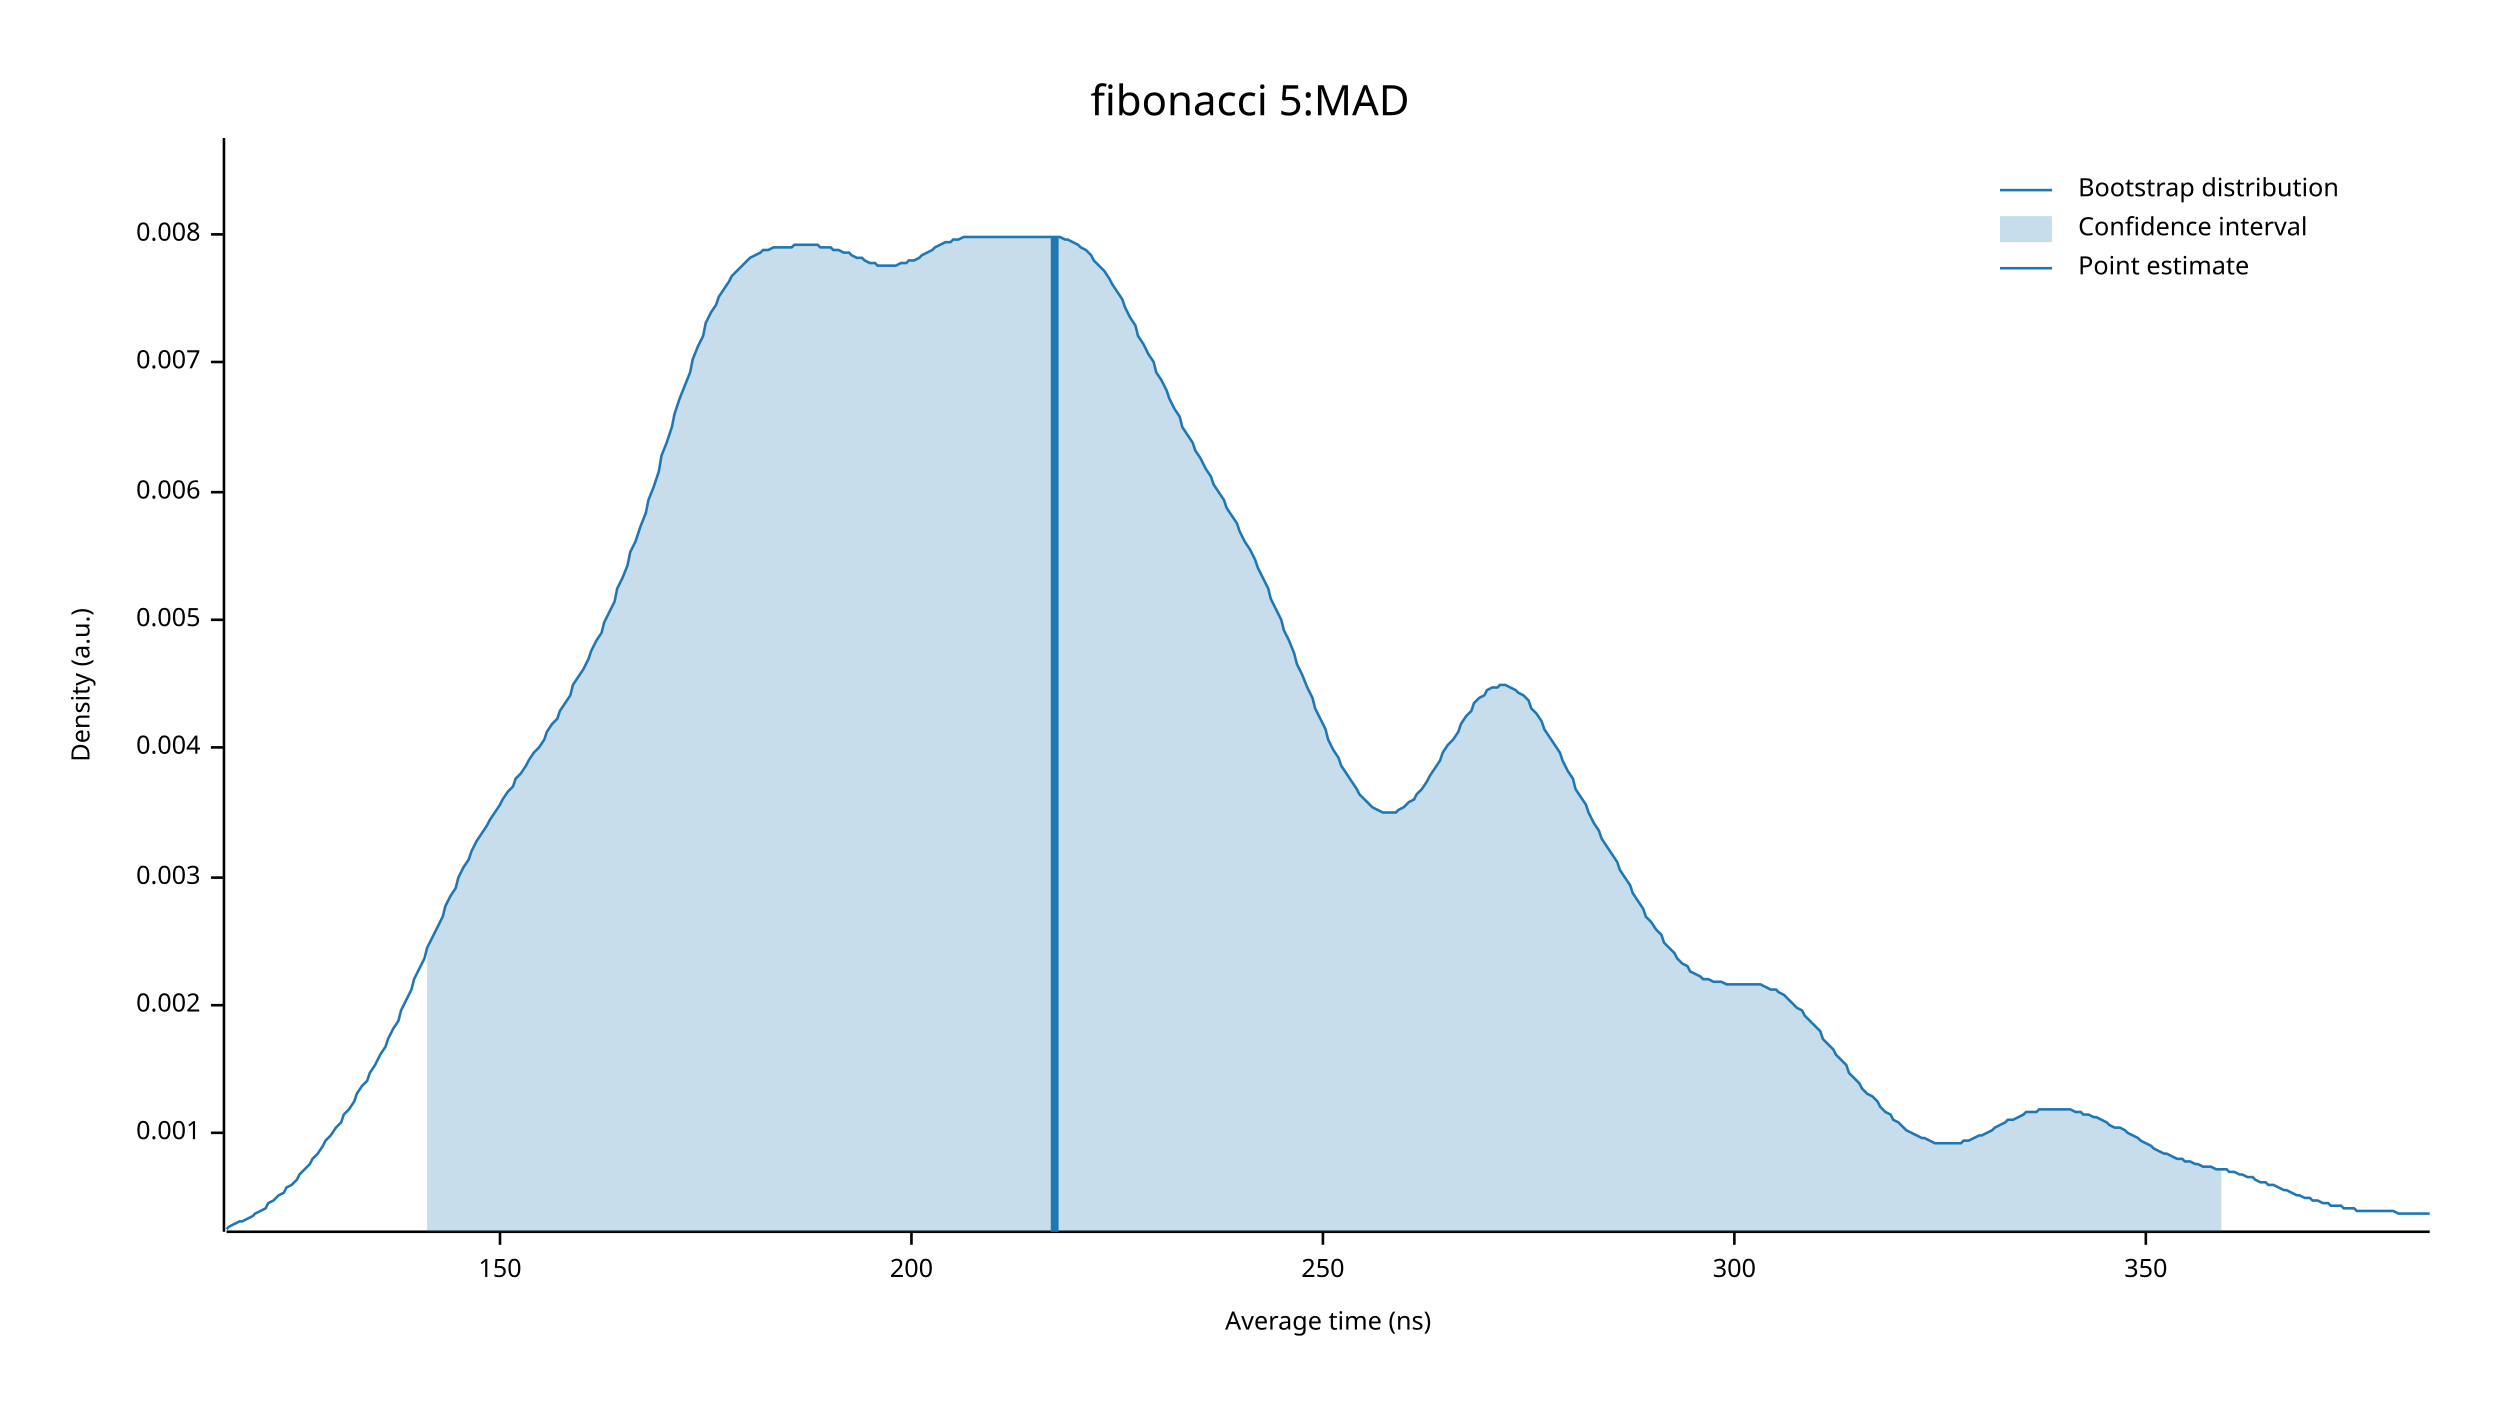
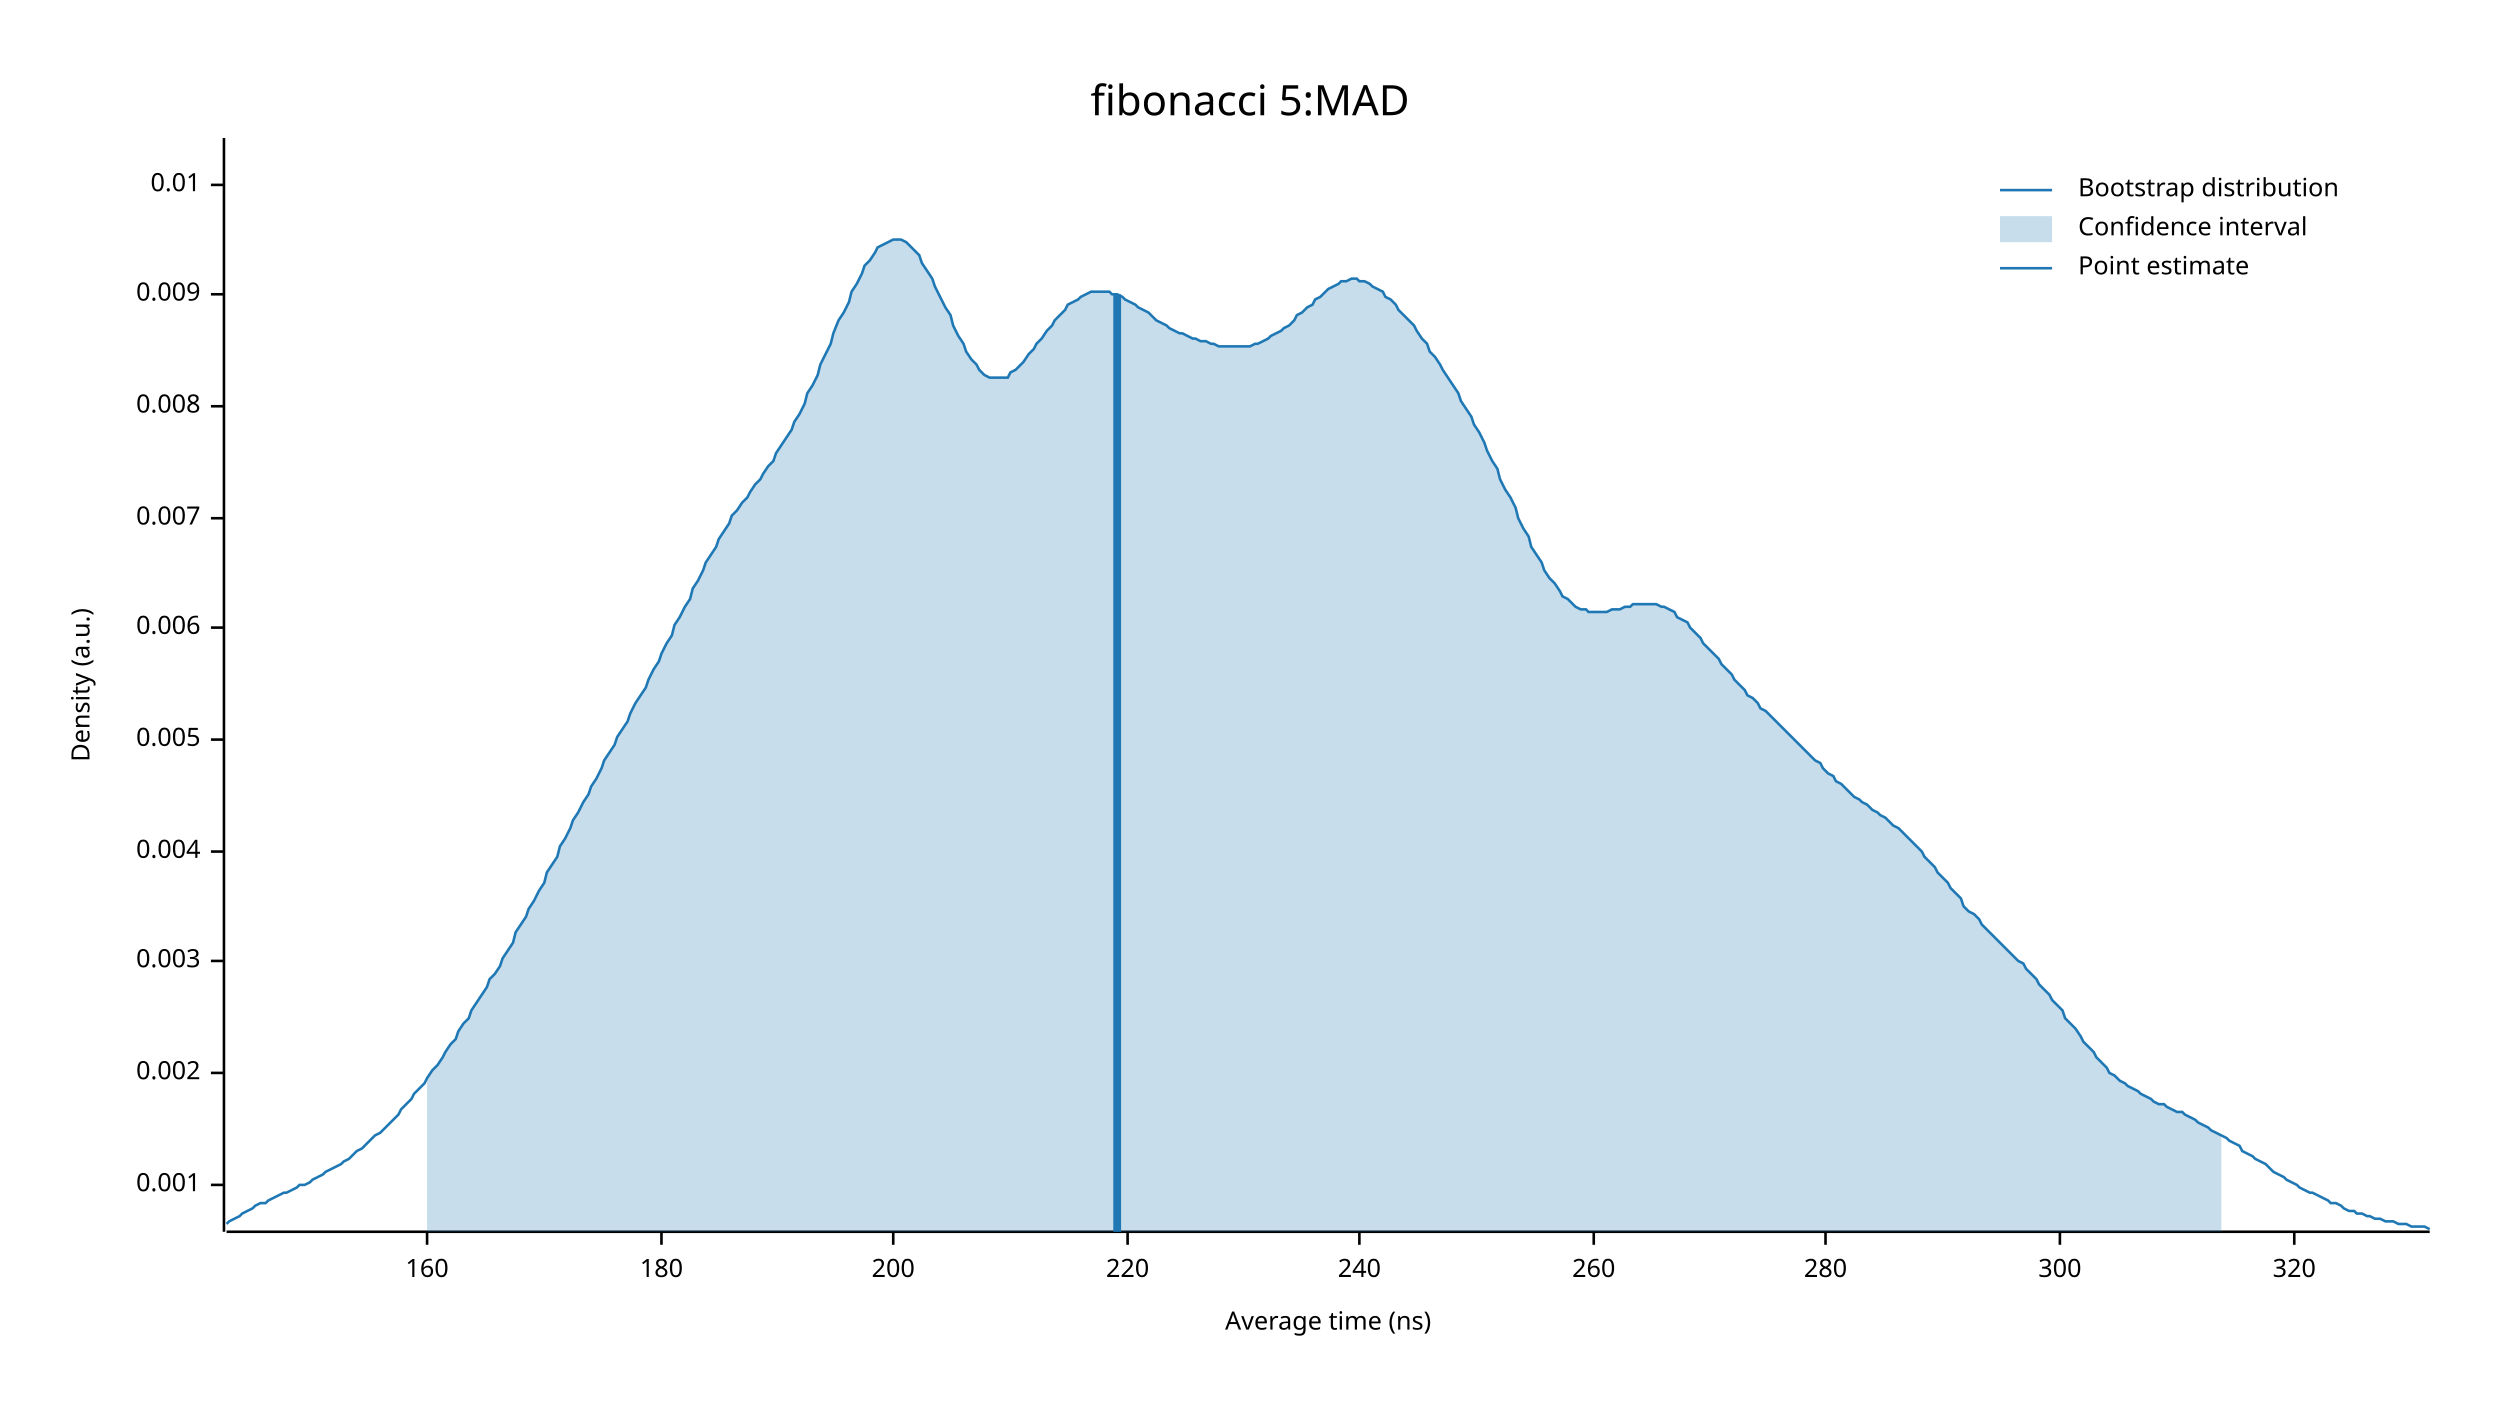
<svg xmlns="http://www.w3.org/2000/svg" width="960" height="540">
  <text x="480" y="32" dy="0.76em" text-anchor="middle" font-family="sans-serif" font-size="16.129" opacity="1" fill="#000000">
fibonacci 5:MAD
</text>
  <text x="27" y="263" dy="0.76em" text-anchor="middle" font-family="sans-serif" font-size="9.677" opacity="1" fill="#000000" transform="rotate(270, 27, 263)">
Density (a.u.)
</text>
  <text x="510" y="513" dy="-0.5ex" text-anchor="middle" font-family="sans-serif" font-size="9.677" opacity="1" fill="#000000">
Average time (ns)
</text>
  <polyline fill="none" opacity="1" stroke="#000000" stroke-width="1" points="86,53 86,473 " />
-   <text x="77" y="435" dy="0.5ex" text-anchor="end" font-family="sans-serif" font-size="9.677" opacity="1" fill="#000000">
+   <text x="77" y="455" dy="0.5ex" text-anchor="end" font-family="sans-serif" font-size="9.677" opacity="1" fill="#000000">
0.001
</text>
-   <polyline fill="none" opacity="1" stroke="#000000" stroke-width="1" points="81,435 86,435 " />
-   <text x="77" y="386" dy="0.5ex" text-anchor="end" font-family="sans-serif" font-size="9.677" opacity="1" fill="#000000">
+   <polyline fill="none" opacity="1" stroke="#000000" stroke-width="1" points="81,455 86,455 " />
+   <text x="77" y="412" dy="0.5ex" text-anchor="end" font-family="sans-serif" font-size="9.677" opacity="1" fill="#000000">
0.002
</text>
-   <polyline fill="none" opacity="1" stroke="#000000" stroke-width="1" points="81,386 86,386 " />
-   <text x="77" y="337" dy="0.5ex" text-anchor="end" font-family="sans-serif" font-size="9.677" opacity="1" fill="#000000">
+   <polyline fill="none" opacity="1" stroke="#000000" stroke-width="1" points="81,412 86,412 " />
+   <text x="77" y="369" dy="0.5ex" text-anchor="end" font-family="sans-serif" font-size="9.677" opacity="1" fill="#000000">
0.003
</text>
-   <polyline fill="none" opacity="1" stroke="#000000" stroke-width="1" points="81,337 86,337 " />
-   <text x="77" y="287" dy="0.5ex" text-anchor="end" font-family="sans-serif" font-size="9.677" opacity="1" fill="#000000">
+   <polyline fill="none" opacity="1" stroke="#000000" stroke-width="1" points="81,369 86,369 " />
+   <text x="77" y="327" dy="0.5ex" text-anchor="end" font-family="sans-serif" font-size="9.677" opacity="1" fill="#000000">
0.004
</text>
-   <polyline fill="none" opacity="1" stroke="#000000" stroke-width="1" points="81,287 86,287 " />
-   <text x="77" y="238" dy="0.5ex" text-anchor="end" font-family="sans-serif" font-size="9.677" opacity="1" fill="#000000">
+   <polyline fill="none" opacity="1" stroke="#000000" stroke-width="1" points="81,327 86,327 " />
+   <text x="77" y="284" dy="0.5ex" text-anchor="end" font-family="sans-serif" font-size="9.677" opacity="1" fill="#000000">
0.005
</text>
-   <polyline fill="none" opacity="1" stroke="#000000" stroke-width="1" points="81,238 86,238 " />
-   <text x="77" y="189" dy="0.5ex" text-anchor="end" font-family="sans-serif" font-size="9.677" opacity="1" fill="#000000">
+   <polyline fill="none" opacity="1" stroke="#000000" stroke-width="1" points="81,284 86,284 " />
+   <text x="77" y="241" dy="0.5ex" text-anchor="end" font-family="sans-serif" font-size="9.677" opacity="1" fill="#000000">
0.006
</text>
-   <polyline fill="none" opacity="1" stroke="#000000" stroke-width="1" points="81,189 86,189 " />
-   <text x="77" y="139" dy="0.5ex" text-anchor="end" font-family="sans-serif" font-size="9.677" opacity="1" fill="#000000">
+   <polyline fill="none" opacity="1" stroke="#000000" stroke-width="1" points="81,241 86,241 " />
+   <text x="77" y="199" dy="0.5ex" text-anchor="end" font-family="sans-serif" font-size="9.677" opacity="1" fill="#000000">
0.007
</text>
-   <polyline fill="none" opacity="1" stroke="#000000" stroke-width="1" points="81,139 86,139 " />
-   <text x="77" y="90" dy="0.5ex" text-anchor="end" font-family="sans-serif" font-size="9.677" opacity="1" fill="#000000">
+   <polyline fill="none" opacity="1" stroke="#000000" stroke-width="1" points="81,199 86,199 " />
+   <text x="77" y="156" dy="0.5ex" text-anchor="end" font-family="sans-serif" font-size="9.677" opacity="1" fill="#000000">
0.008
</text>
-   <polyline fill="none" opacity="1" stroke="#000000" stroke-width="1" points="81,90 86,90 " />
+   <polyline fill="none" opacity="1" stroke="#000000" stroke-width="1" points="81,156 86,156 " />
+   <text x="77" y="113" dy="0.5ex" text-anchor="end" font-family="sans-serif" font-size="9.677" opacity="1" fill="#000000">
+ 0.009
+ </text>
+   <polyline fill="none" opacity="1" stroke="#000000" stroke-width="1" points="81,113 86,113 " />
+   <text x="77" y="71" dy="0.5ex" text-anchor="end" font-family="sans-serif" font-size="9.677" opacity="1" fill="#000000">
+ 0.01
+ </text>
+   <polyline fill="none" opacity="1" stroke="#000000" stroke-width="1" points="81,71 86,71 " />
  <polyline fill="none" opacity="1" stroke="#000000" stroke-width="1" points="87,473 933,473 " />
-   <text x="192" y="483" dy="0.76em" text-anchor="middle" font-family="sans-serif" font-size="9.677" opacity="1" fill="#000000">
- 150
+   <text x="164" y="483" dy="0.76em" text-anchor="middle" font-family="sans-serif" font-size="9.677" opacity="1" fill="#000000">
+ 160
</text>
-   <polyline fill="none" opacity="1" stroke="#000000" stroke-width="1" points="192,473 192,478 " />
-   <text x="350" y="483" dy="0.76em" text-anchor="middle" font-family="sans-serif" font-size="9.677" opacity="1" fill="#000000">
+   <polyline fill="none" opacity="1" stroke="#000000" stroke-width="1" points="164,473 164,478 " />
+   <text x="254" y="483" dy="0.76em" text-anchor="middle" font-family="sans-serif" font-size="9.677" opacity="1" fill="#000000">
+ 180
+ </text>
+   <polyline fill="none" opacity="1" stroke="#000000" stroke-width="1" points="254,473 254,478 " />
+   <text x="343" y="483" dy="0.76em" text-anchor="middle" font-family="sans-serif" font-size="9.677" opacity="1" fill="#000000">
200
</text>
-   <polyline fill="none" opacity="1" stroke="#000000" stroke-width="1" points="350,473 350,478 " />
-   <text x="508" y="483" dy="0.76em" text-anchor="middle" font-family="sans-serif" font-size="9.677" opacity="1" fill="#000000">
- 250
+   <polyline fill="none" opacity="1" stroke="#000000" stroke-width="1" points="343,473 343,478 " />
+   <text x="433" y="483" dy="0.76em" text-anchor="middle" font-family="sans-serif" font-size="9.677" opacity="1" fill="#000000">
+ 220
</text>
-   <polyline fill="none" opacity="1" stroke="#000000" stroke-width="1" points="508,473 508,478 " />
-   <text x="666" y="483" dy="0.76em" text-anchor="middle" font-family="sans-serif" font-size="9.677" opacity="1" fill="#000000">
+   <polyline fill="none" opacity="1" stroke="#000000" stroke-width="1" points="433,473 433,478 " />
+   <text x="522" y="483" dy="0.76em" text-anchor="middle" font-family="sans-serif" font-size="9.677" opacity="1" fill="#000000">
+ 240
+ </text>
+   <polyline fill="none" opacity="1" stroke="#000000" stroke-width="1" points="522,473 522,478 " />
+   <text x="612" y="483" dy="0.76em" text-anchor="middle" font-family="sans-serif" font-size="9.677" opacity="1" fill="#000000">
+ 260
+ </text>
+   <polyline fill="none" opacity="1" stroke="#000000" stroke-width="1" points="612,473 612,478 " />
+   <text x="701" y="483" dy="0.76em" text-anchor="middle" font-family="sans-serif" font-size="9.677" opacity="1" fill="#000000">
+ 280
+ </text>
+   <polyline fill="none" opacity="1" stroke="#000000" stroke-width="1" points="701,473 701,478 " />
+   <text x="791" y="483" dy="0.76em" text-anchor="middle" font-family="sans-serif" font-size="9.677" opacity="1" fill="#000000">
300
</text>
-   <polyline fill="none" opacity="1" stroke="#000000" stroke-width="1" points="666,473 666,478 " />
-   <text x="824" y="483" dy="0.76em" text-anchor="middle" font-family="sans-serif" font-size="9.677" opacity="1" fill="#000000">
- 350
+   <polyline fill="none" opacity="1" stroke="#000000" stroke-width="1" points="791,473 791,478 " />
+   <text x="881" y="483" dy="0.76em" text-anchor="middle" font-family="sans-serif" font-size="9.677" opacity="1" fill="#000000">
+ 320
</text>
-   <polyline fill="none" opacity="1" stroke="#000000" stroke-width="1" points="824,473 824,478 " />
-   <polyline fill="none" opacity="1" stroke="#1F78B4" stroke-width="1" points="87,472 88,471 90,470 92,469 93,469 95,468 97,467 98,466 100,465 102,464 103,462 105,461 107,459 109,458 110,456 112,455 114,453 115,451 117,449 119,447 120,445 122,443 124,440 125,438 127,436 129,433 131,431 132,428 134,426 136,423 137,420 139,417 141,415 142,412 144,409 146,405 148,402 149,399 151,395 153,392 154,388 156,384 158,380 159,376 161,372 163,368 164,364 166,360 168,356 170,352 171,348 173,344 175,341 176,337 178,333 180,330 181,327 183,323 185,320 187,317 188,315 190,312 192,309 193,307 195,304 197,302 198,299 200,297 202,294 203,292 205,289 207,287 209,284 210,281 212,278 214,276 215,273 217,270 219,267 220,263 222,260 224,257 226,253 227,250 229,246 231,243 232,239 234,235 236,231 237,226 239,222 241,217 242,212 244,208 246,202 248,197 249,192 251,187 253,181 254,175 256,170 258,164 259,159 261,153 263,148 265,143 266,138 268,133 270,129 271,124 273,120 275,117 276,114 278,111 280,108 281,106 283,104 285,102 287,100 288,99 290,98 292,97 293,96 295,96 297,95 298,95 300,95 302,95 304,95 305,94 307,94 309,94 310,94 312,94 314,94 315,95 317,95 319,95 320,96 322,96 324,97 326,97 327,98 329,99 331,99 332,100 334,101 336,101 337,102 339,102 341,102 343,102 344,102 346,101 348,101 349,100 351,100 353,99 354,98 356,97 358,96 359,95 361,94 363,93 365,93 366,92 368,92 370,91 371,91 373,91 375,91 376,91 378,91 380,91 381,91 383,91 385,91 387,91 388,91 390,91 392,91 393,91 395,91 397,91 398,91 400,91 402,91 404,91 405,91 407,91 409,92 410,92 412,93 414,94 415,95 417,96 419,98 420,100 422,102 424,104 426,107 427,109 429,112 431,115 432,118 434,122 436,125 437,129 439,132 441,136 443,139 444,143 446,146 448,150 449,153 451,157 453,160 454,164 456,167 458,170 459,173 461,176 463,180 465,183 466,186 468,189 470,192 471,195 473,198 475,201 476,204 478,208 480,211 482,215 483,218 485,222 487,226 488,230 490,234 492,238 493,242 495,246 497,251 498,255 500,259 502,264 504,268 505,272 507,276 509,280 510,284 512,288 514,291 515,294 517,297 519,300 521,303 522,305 524,307 526,309 527,310 529,311 531,312 532,312 534,312 536,312 537,311 539,310 541,308 543,307 544,305 546,303 548,300 549,298 551,295 553,292 554,289 556,286 558,284 560,281 561,278 563,275 565,273 566,270 568,268 570,267 571,265 573,264 575,264 576,263 578,263 580,264 582,265 583,266 585,267 587,269 588,272 590,274 592,277 593,280 595,283 597,286 599,289 600,292 602,296 604,299 605,303 607,306 609,309 610,312 612,316 614,319 615,322 617,325 619,328 621,331 622,334 624,337 626,340 627,343 629,346 631,349 632,352 634,354 636,357 638,359 639,362 641,364 643,366 644,368 646,370 648,371 649,373 651,374 653,375 654,376 656,376 658,377 660,377 661,377 663,378 665,378 666,378 668,378 670,378 671,378 673,378 675,378 676,378 678,379 680,380 682,380 683,381 685,382 687,384 688,385 690,387 692,388 693,390 695,392 697,394 699,396 700,399 702,401 704,403 705,405 707,407 709,409 710,412 712,414 714,416 715,418 717,420 719,421 721,423 722,425 724,427 726,428 727,430 729,431 731,433 732,434 734,435 736,436 738,437 739,437 741,438 743,439 744,439 746,439 748,439 749,439 751,439 753,439 754,438 756,438 758,437 760,436 761,436 763,435 765,434 766,433 768,432 770,431 771,430 773,430 775,429 777,428 778,427 780,427 782,427 783,426 785,426 787,426 788,426 790,426 792,426 793,426 795,426 797,427 799,427 800,428 802,428 804,429 805,429 807,430 809,431 810,432 812,433 814,433 816,434 817,435 819,436 821,437 822,438 824,439 826,440 827,441 829,442 831,443 832,443 834,444 836,445 838,445 839,446 841,446 843,447 844,447 846,448 848,448 849,448 851,449 853,449 855,449 856,450 858,450 860,451 861,451 863,452 865,452 866,453 868,454 870,454 871,455 873,455 875,456 877,457 878,457 880,458 882,459 883,459 885,460 887,460 888,461 890,461 892,462 894,462 895,463 897,463 899,463 900,464 902,464 904,464 905,465 907,465 909,465 910,465 912,465 914,465 916,465 917,465 919,465 921,466 922,466 924,466 926,466 927,466 929,466 931,466 933,466 " />
-   <polygon opacity="0.25" fill="#1F78B4" points="164,364 166,360 168,356 170,352 171,348 173,344 175,341 176,337 178,333 180,330 181,327 183,323 185,320 187,317 188,315 190,312 192,309 193,307 195,304 197,302 198,299 200,297 202,294 203,292 205,289 207,287 209,284 210,281 212,278 214,276 215,273 217,270 219,267 220,263 222,260 224,257 226,253 227,250 229,246 231,243 232,239 234,235 236,231 237,226 239,222 241,217 242,212 244,208 246,202 248,197 249,192 251,187 253,181 254,175 256,170 258,164 259,159 261,153 263,148 265,143 266,138 268,133 270,129 271,124 273,120 275,117 276,114 278,111 280,108 281,106 283,104 285,102 287,100 288,99 290,98 292,97 293,96 295,96 297,95 298,95 300,95 302,95 304,95 305,94 307,94 309,94 310,94 312,94 314,94 315,95 317,95 319,95 320,96 322,96 324,97 326,97 327,98 329,99 331,99 332,100 334,101 336,101 337,102 339,102 341,102 343,102 344,102 346,101 348,101 349,100 351,100 353,99 354,98 356,97 358,96 359,95 361,94 363,93 365,93 366,92 368,92 370,91 371,91 373,91 375,91 376,91 378,91 380,91 381,91 383,91 385,91 387,91 388,91 390,91 392,91 393,91 395,91 397,91 398,91 400,91 402,91 404,91 405,91 407,91 409,92 410,92 412,93 414,94 415,95 417,96 419,98 420,100 422,102 424,104 426,107 427,109 429,112 431,115 432,118 434,122 436,125 437,129 439,132 441,136 443,139 444,143 446,146 448,150 449,153 451,157 453,160 454,164 456,167 458,170 459,173 461,176 463,180 465,183 466,186 468,189 470,192 471,195 473,198 475,201 476,204 478,208 480,211 482,215 483,218 485,222 487,226 488,230 490,234 492,238 493,242 495,246 497,251 498,255 500,259 502,264 504,268 505,272 507,276 509,280 510,284 512,288 514,291 515,294 517,297 519,300 521,303 522,305 524,307 526,309 527,310 529,311 531,312 532,312 534,312 536,312 537,311 539,310 541,308 543,307 544,305 546,303 548,300 549,298 551,295 553,292 554,289 556,286 558,284 560,281 561,278 563,275 565,273 566,270 568,268 570,267 571,265 573,264 575,264 576,263 578,263 580,264 582,265 583,266 585,267 587,269 588,272 590,274 592,277 593,280 595,283 597,286 599,289 600,292 602,296 604,299 605,303 607,306 609,309 610,312 612,316 614,319 615,322 617,325 619,328 621,331 622,334 624,337 626,340 627,343 629,346 631,349 632,352 634,354 636,357 638,359 639,362 641,364 643,366 644,368 646,370 648,371 649,373 651,374 653,375 654,376 656,376 658,377 660,377 661,377 663,378 665,378 666,378 668,378 670,378 671,378 673,378 675,378 676,378 678,379 680,380 682,380 683,381 685,382 687,384 688,385 690,387 692,388 693,390 695,392 697,394 699,396 700,399 702,401 704,403 705,405 707,407 709,409 710,412 712,414 714,416 715,418 717,420 719,421 721,423 722,425 724,427 726,428 727,430 729,431 731,433 732,434 734,435 736,436 738,437 739,437 741,438 743,439 744,439 746,439 748,439 749,439 751,439 753,439 754,438 756,438 758,437 760,436 761,436 763,435 765,434 766,433 768,432 770,431 771,430 773,430 775,429 777,428 778,427 780,427 782,427 783,426 785,426 787,426 788,426 790,426 792,426 793,426 795,426 797,427 799,427 800,428 802,428 804,429 805,429 807,430 809,431 810,432 812,433 814,433 816,434 817,435 819,436 821,437 822,438 824,439 826,440 827,441 829,442 831,443 832,443 834,444 836,445 838,445 839,446 841,446 843,447 844,447 846,448 848,448 849,448 851,449 853,449 853,473 164,473 " />
-   <polyline fill="none" opacity="1" stroke="#1F78B4" stroke-width="3" points="405,473 405,91 " />
+   <polyline fill="none" opacity="1" stroke="#000000" stroke-width="1" points="881,473 881,478 " />
+   <polyline fill="none" opacity="1" stroke="#1F78B4" stroke-width="1" points="87,470 88,469 90,468 92,467 93,466 95,465 97,464 98,463 100,462 102,462 103,461 105,460 107,459 109,458 110,458 112,457 114,456 115,455 117,455 119,454 120,453 122,452 124,451 125,450 127,449 129,448 131,447 132,446 134,445 136,443 137,442 139,441 141,439 142,438 144,436 146,435 148,433 149,432 151,430 153,428 154,426 156,424 158,422 159,420 161,418 163,416 164,414 166,411 168,409 170,406 171,404 173,401 175,399 176,396 178,393 180,391 181,388 183,385 185,382 187,379 188,376 190,374 192,371 193,368 195,365 197,362 198,358 200,355 202,352 203,349 205,346 207,342 209,339 210,335 212,332 214,329 215,325 217,322 219,318 220,315 222,312 224,308 226,305 227,302 229,299 231,295 232,292 234,289 236,286 237,283 239,280 241,277 242,274 244,270 246,267 248,264 249,261 251,257 253,254 254,251 256,247 258,244 259,240 261,237 263,233 265,230 266,226 268,223 270,219 271,216 273,213 275,210 276,207 278,204 280,201 281,198 283,196 285,193 287,191 288,189 290,186 292,184 293,182 295,179 297,177 298,174 300,171 302,168 304,165 305,162 307,159 309,155 310,151 312,148 314,144 315,140 317,136 319,132 320,128 322,123 324,120 326,116 327,112 329,109 331,105 332,102 334,100 336,97 337,95 339,94 341,93 343,92 344,92 346,92 348,93 349,94 351,96 353,98 354,101 356,104 358,107 359,110 361,114 363,118 365,121 366,125 368,129 370,132 371,135 373,138 375,140 376,142 378,144 380,145 381,145 383,145 385,145 387,145 388,143 390,142 392,140 393,139 395,136 397,134 398,132 400,130 402,127 404,125 405,123 407,121 409,119 410,117 412,116 414,115 415,114 417,113 419,112 420,112 422,112 424,112 426,112 427,113 429,113 431,114 432,115 434,116 436,117 437,118 439,119 441,120 443,122 444,123 446,124 448,125 449,126 451,127 453,128 454,128 456,129 458,130 459,130 461,131 463,131 465,132 466,132 468,133 470,133 471,133 473,133 475,133 476,133 478,133 480,133 482,132 483,132 485,131 487,130 488,129 490,128 492,127 493,126 495,125 497,123 498,121 500,120 502,118 504,117 505,115 507,114 509,112 510,111 512,110 514,109 515,108 517,108 519,107 521,107 522,108 524,108 526,109 527,110 529,111 531,112 532,114 534,115 536,117 537,119 539,121 541,123 543,125 544,127 546,130 548,132 549,135 551,137 553,140 554,142 556,145 558,148 560,151 561,154 563,157 565,160 566,163 568,166 570,170 571,173 573,177 575,180 576,184 578,188 580,191 582,195 583,199 585,203 587,206 588,210 590,213 592,216 593,219 595,222 597,224 599,227 600,229 602,230 604,232 605,233 607,234 609,234 610,235 612,235 614,235 615,235 617,235 619,234 621,234 622,234 624,233 626,233 627,232 629,232 631,232 632,232 634,232 636,232 638,233 639,233 641,234 643,235 644,237 646,238 648,239 649,241 651,243 653,245 654,247 656,249 658,251 660,253 661,255 663,257 665,259 666,261 668,263 670,265 671,267 673,268 675,270 676,272 678,273 680,275 682,277 683,278 685,280 687,282 688,283 690,285 692,287 693,288 695,290 697,292 699,293 700,295 702,297 704,298 705,300 707,301 709,303 710,304 712,306 714,307 715,308 717,309 719,311 721,312 722,313 724,314 726,316 727,317 729,318 731,320 732,321 734,323 736,325 738,327 739,329 741,331 743,333 744,335 746,337 748,339 749,341 751,343 753,345 754,348 756,350 758,351 760,353 761,355 763,357 765,359 766,360 768,362 770,364 771,365 773,367 775,369 777,370 778,372 780,374 782,376 783,378 785,380 787,382 788,384 790,386 792,388 793,391 795,393 797,395 799,398 800,400 802,402 804,404 805,406 807,408 809,410 810,412 812,413 814,415 816,416 817,417 819,418 821,419 822,420 824,421 826,422 827,423 829,424 831,424 832,425 834,426 836,427 838,427 839,428 841,429 843,430 844,431 846,432 848,433 849,434 851,435 853,436 855,437 856,438 858,439 860,440 861,442 863,443 865,444 866,445 868,446 870,447 871,448 873,450 875,451 877,452 878,453 880,454 882,455 883,456 885,457 887,458 888,458 890,459 892,460 894,461 895,462 897,462 899,463 900,464 902,465 904,465 905,466 907,466 909,467 910,467 912,468 914,468 916,469 917,469 919,469 921,470 922,470 924,470 926,471 927,471 929,471 931,471 933,472 " />
+   <polygon opacity="0.25" fill="#1F78B4" points="164,414 166,411 168,409 170,406 171,404 173,401 175,399 176,396 178,393 180,391 181,388 183,385 185,382 187,379 188,376 190,374 192,371 193,368 195,365 197,362 198,358 200,355 202,352 203,349 205,346 207,342 209,339 210,335 212,332 214,329 215,325 217,322 219,318 220,315 222,312 224,308 226,305 227,302 229,299 231,295 232,292 234,289 236,286 237,283 239,280 241,277 242,274 244,270 246,267 248,264 249,261 251,257 253,254 254,251 256,247 258,244 259,240 261,237 263,233 265,230 266,226 268,223 270,219 271,216 273,213 275,210 276,207 278,204 280,201 281,198 283,196 285,193 287,191 288,189 290,186 292,184 293,182 295,179 297,177 298,174 300,171 302,168 304,165 305,162 307,159 309,155 310,151 312,148 314,144 315,140 317,136 319,132 320,128 322,123 324,120 326,116 327,112 329,109 331,105 332,102 334,100 336,97 337,95 339,94 341,93 343,92 344,92 346,92 348,93 349,94 351,96 353,98 354,101 356,104 358,107 359,110 361,114 363,118 365,121 366,125 368,129 370,132 371,135 373,138 375,140 376,142 378,144 380,145 381,145 383,145 385,145 387,145 388,143 390,142 392,140 393,139 395,136 397,134 398,132 400,130 402,127 404,125 405,123 407,121 409,119 410,117 412,116 414,115 415,114 417,113 419,112 420,112 422,112 424,112 426,112 427,113 429,113 431,114 432,115 434,116 436,117 437,118 439,119 441,120 443,122 444,123 446,124 448,125 449,126 451,127 453,128 454,128 456,129 458,130 459,130 461,131 463,131 465,132 466,132 468,133 470,133 471,133 473,133 475,133 476,133 478,133 480,133 482,132 483,132 485,131 487,130 488,129 490,128 492,127 493,126 495,125 497,123 498,121 500,120 502,118 504,117 505,115 507,114 509,112 510,111 512,110 514,109 515,108 517,108 519,107 521,107 522,108 524,108 526,109 527,110 529,111 531,112 532,114 534,115 536,117 537,119 539,121 541,123 543,125 544,127 546,130 548,132 549,135 551,137 553,140 554,142 556,145 558,148 560,151 561,154 563,157 565,160 566,163 568,166 570,170 571,173 573,177 575,180 576,184 578,188 580,191 582,195 583,199 585,203 587,206 588,210 590,213 592,216 593,219 595,222 597,224 599,227 600,229 602,230 604,232 605,233 607,234 609,234 610,235 612,235 614,235 615,235 617,235 619,234 621,234 622,234 624,233 626,233 627,232 629,232 631,232 632,232 634,232 636,232 638,233 639,233 641,234 643,235 644,237 646,238 648,239 649,241 651,243 653,245 654,247 656,249 658,251 660,253 661,255 663,257 665,259 666,261 668,263 670,265 671,267 673,268 675,270 676,272 678,273 680,275 682,277 683,278 685,280 687,282 688,283 690,285 692,287 693,288 695,290 697,292 699,293 700,295 702,297 704,298 705,300 707,301 709,303 710,304 712,306 714,307 715,308 717,309 719,311 721,312 722,313 724,314 726,316 727,317 729,318 731,320 732,321 734,323 736,325 738,327 739,329 741,331 743,333 744,335 746,337 748,339 749,341 751,343 753,345 754,348 756,350 758,351 760,353 761,355 763,357 765,359 766,360 768,362 770,364 771,365 773,367 775,369 777,370 778,372 780,374 782,376 783,378 785,380 787,382 788,384 790,386 792,388 793,391 795,393 797,395 799,398 800,400 802,402 804,404 805,406 807,408 809,410 810,412 812,413 814,415 816,416 817,417 819,418 821,419 822,420 824,421 826,422 827,423 829,424 831,424 832,425 834,426 836,427 838,427 839,428 841,429 843,430 844,431 846,432 848,433 849,434 851,435 853,436 853,473 164,473 " />
+   <polyline fill="none" opacity="1" stroke="#1F78B4" stroke-width="3" points="429,473 429,113 " />
  <text x="798" y="68" dy="0.76em" text-anchor="start" font-family="sans-serif" font-size="9.677" opacity="1" fill="#000000">
Bootstrap distribution
</text>
  <text x="798" y="83" dy="0.76em" text-anchor="start" font-family="sans-serif" font-size="9.677" opacity="1" fill="#000000">
Confidence interval
</text>
  <text x="798" y="98" dy="0.76em" text-anchor="start" font-family="sans-serif" font-size="9.677" opacity="1" fill="#000000">
Point estimate
</text>
  <polyline fill="none" opacity="1" stroke="#1F78B4" stroke-width="1" points="768,73 788,73 " />
  <rect x="768" y="83" width="20" height="10" opacity="0.25" fill="#1F78B4" stroke="none" />
  <polyline fill="none" opacity="1" stroke="#1F78B4" stroke-width="1" points="768,103 788,103 " />
</svg>
